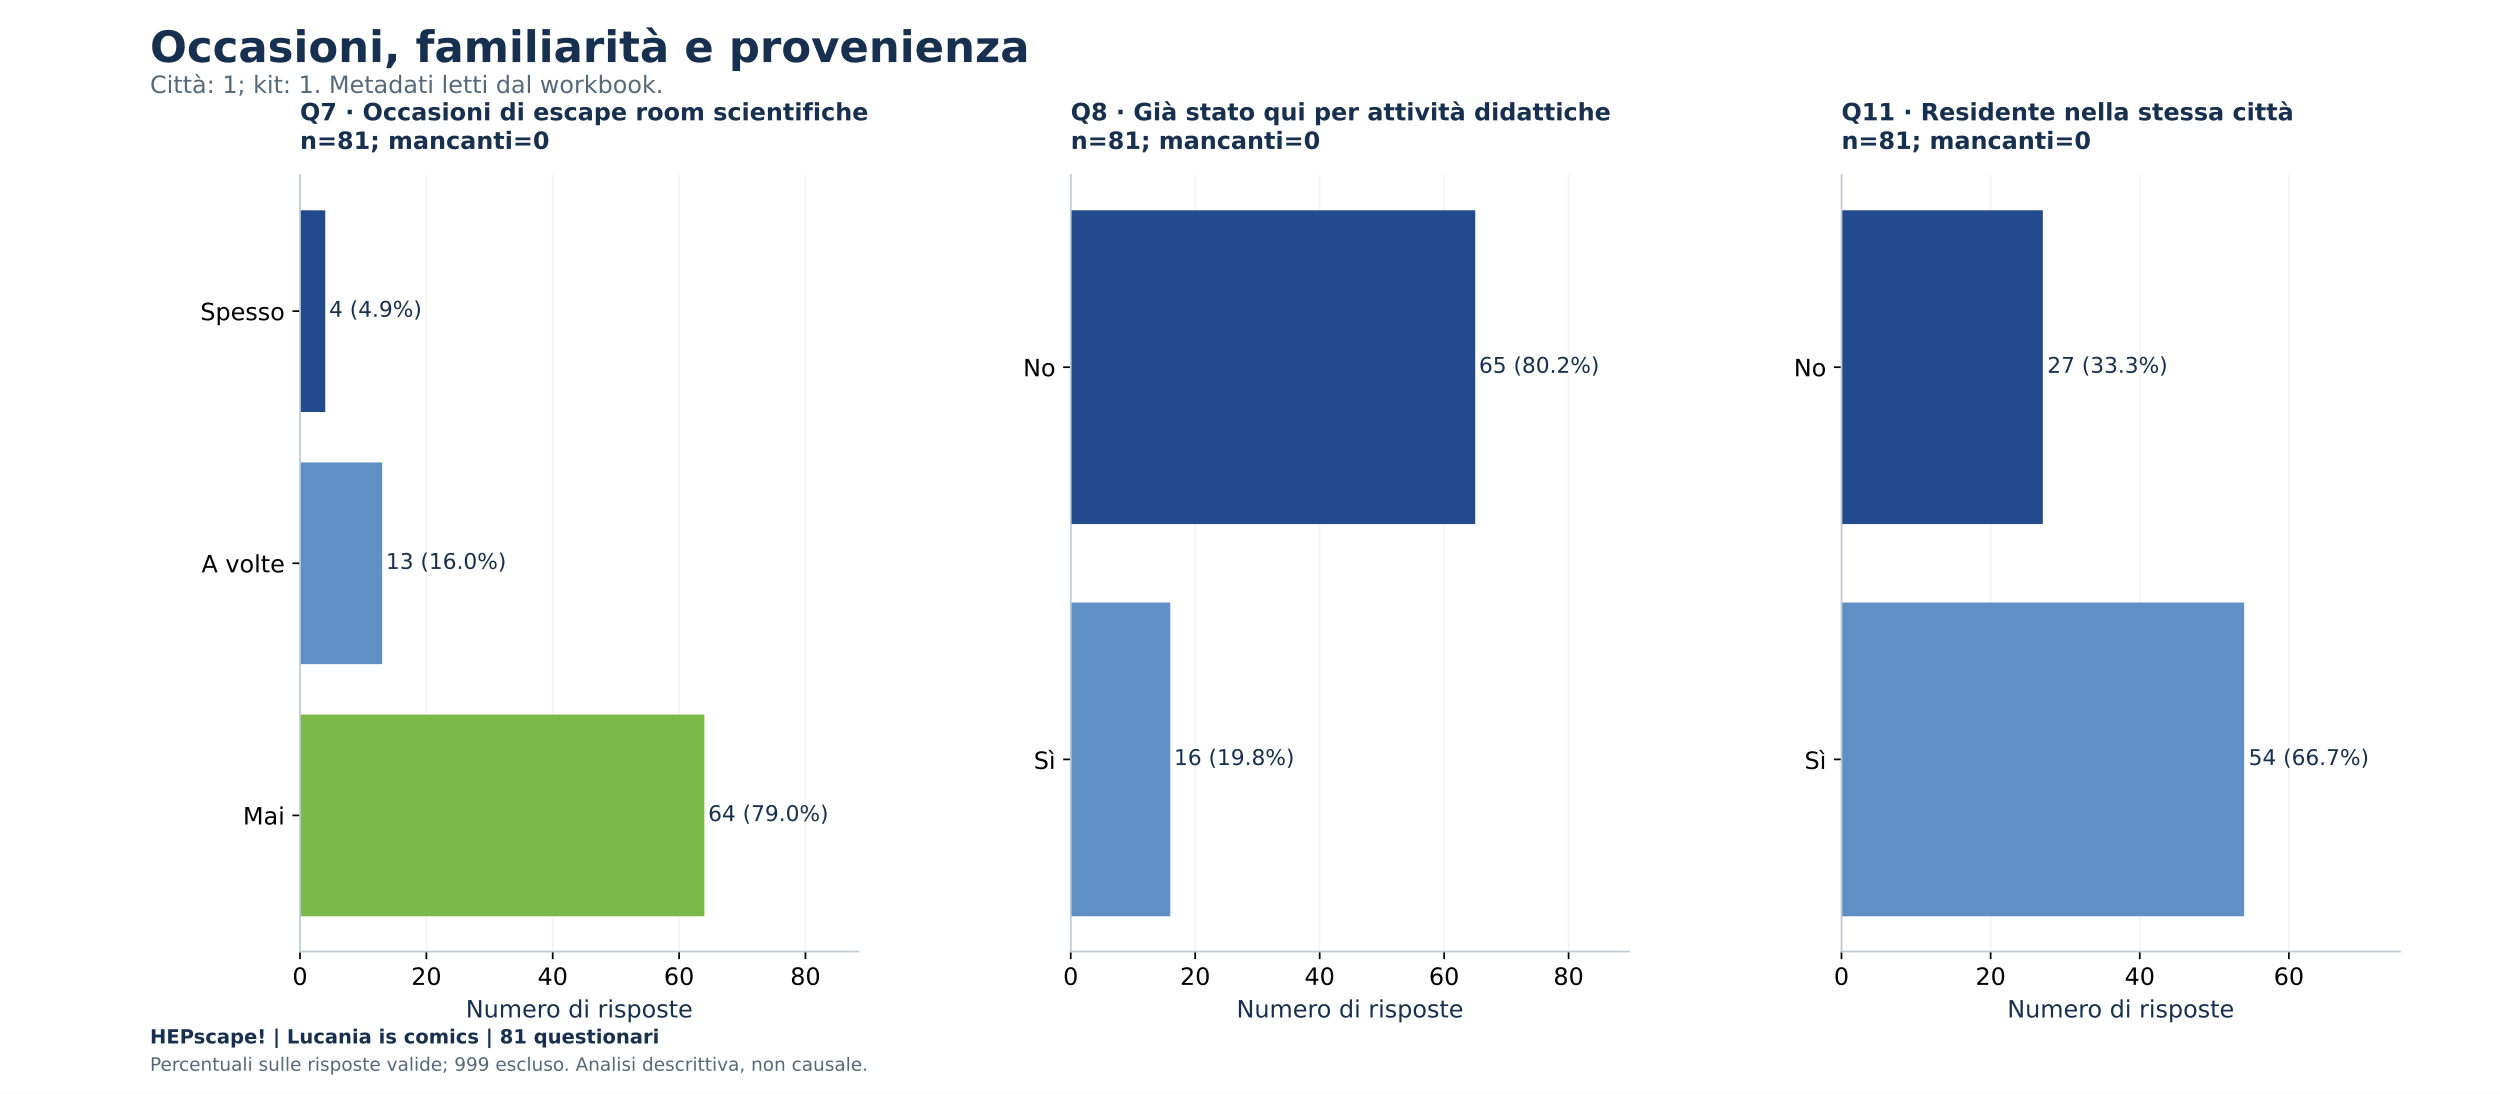
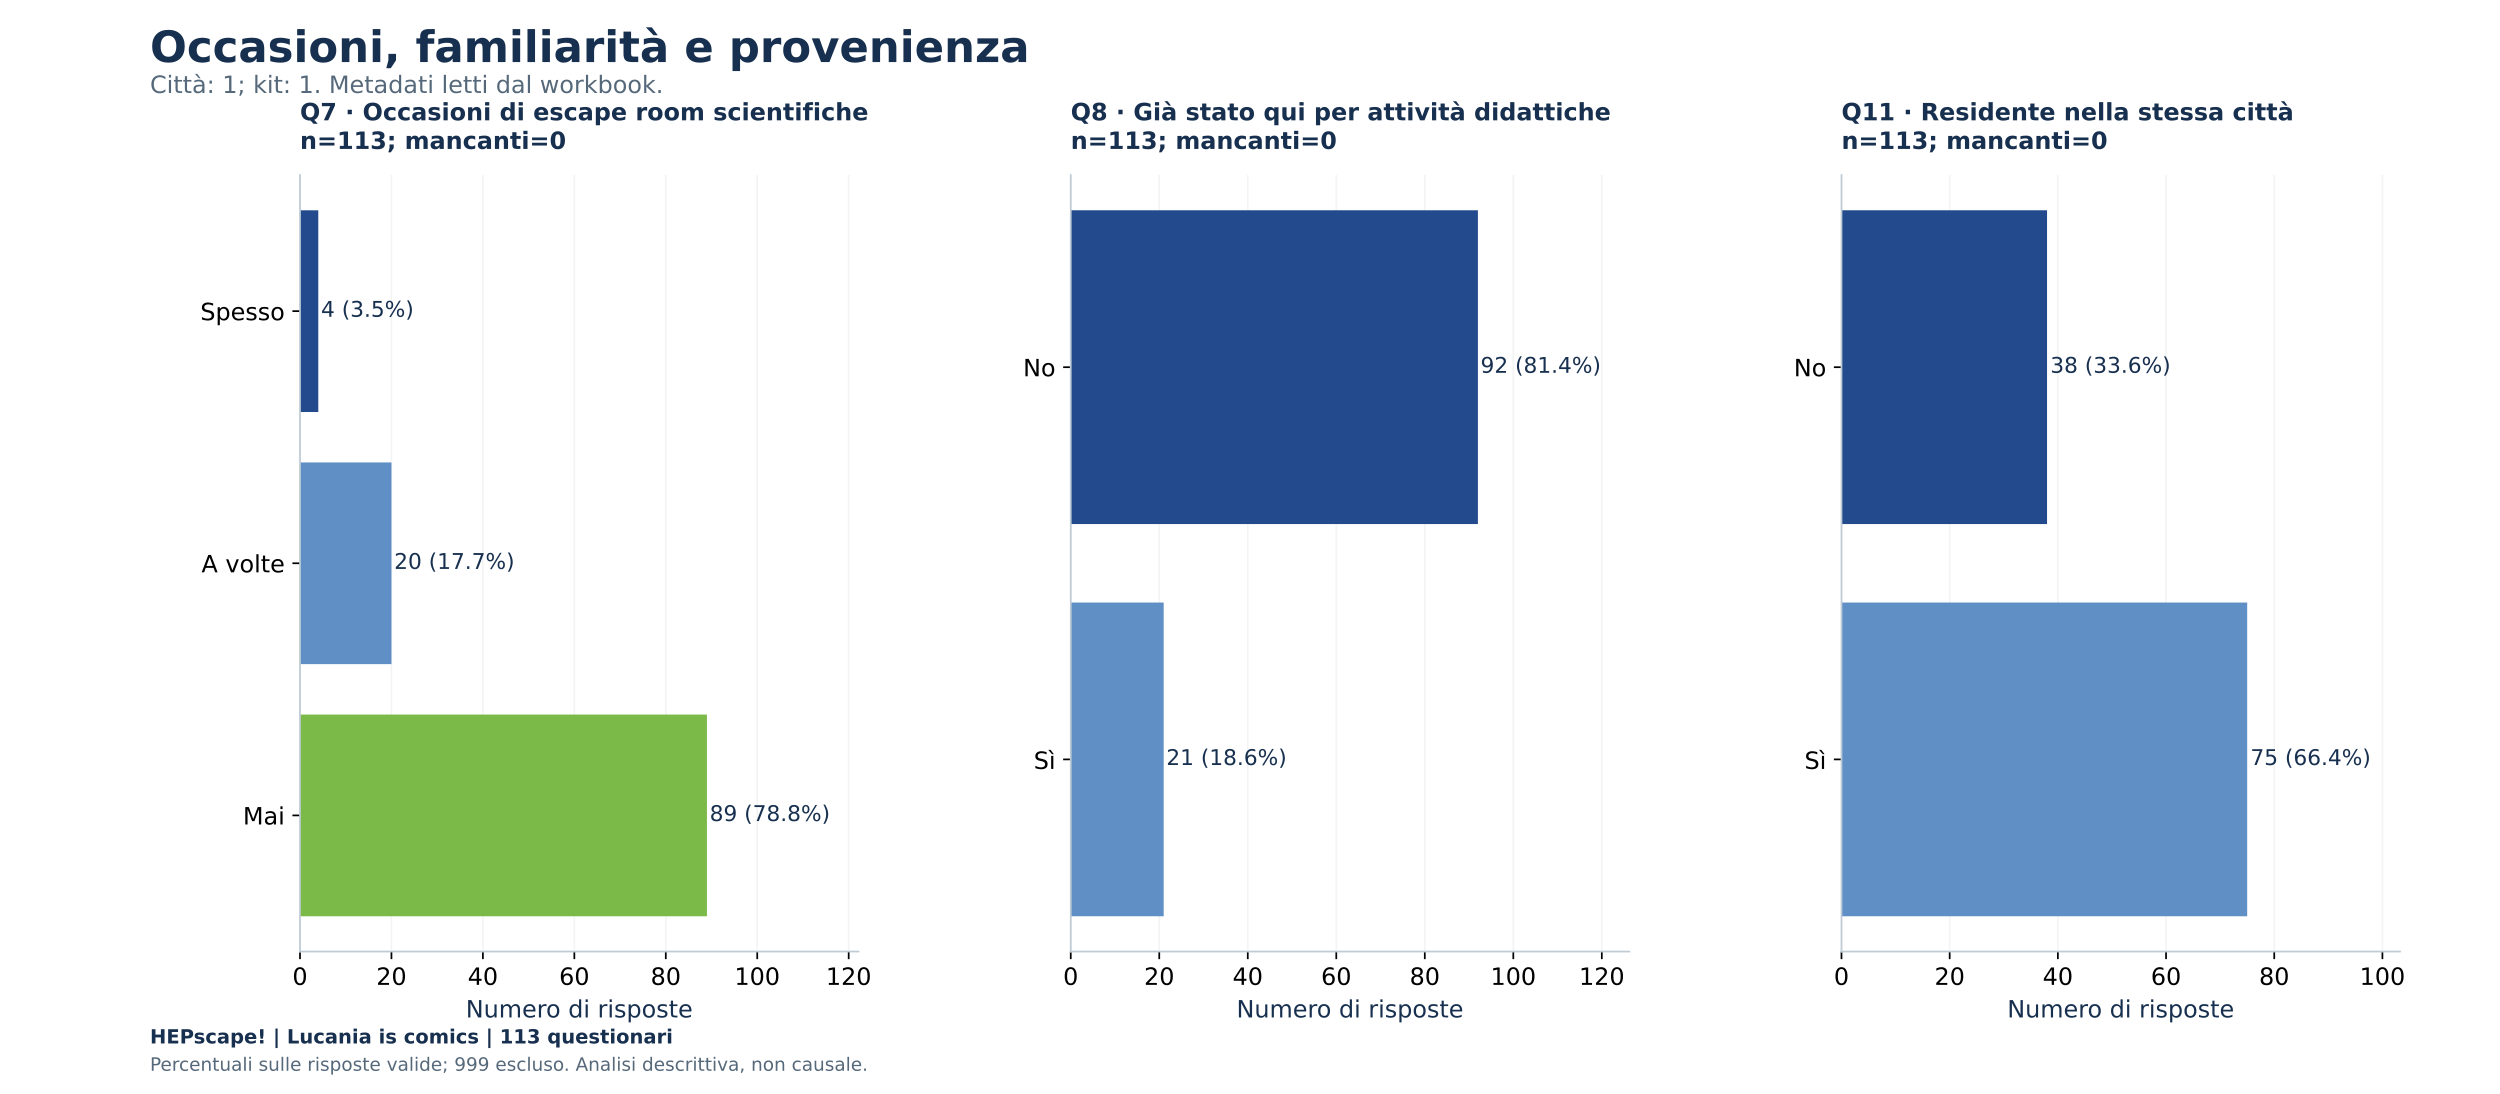
<svg xmlns="http://www.w3.org/2000/svg" xmlns:xlink="http://www.w3.org/1999/xlink" width="1152pt" height="504pt" viewBox="0 0 1152 504" version="1.1">
  <defs>
    <style type="text/css">*{stroke-linejoin: round; stroke-linecap: butt}</style>
  </defs>
  <g id="figure_1">
    <g id="patch_1">
      <path d="M 0 504  L 1152 504  L 1152 0  L 0 0  z " style="fill: #ffffff" />
    </g>
    <g id="axes_1">
      <g id="patch_2">
        <path d="M 138.24 438.48  L 395.602 438.48  L 395.602 80.64  L 138.24 80.64  z " style="fill: #ffffff" />
      </g>
      <g id="matplotlib.axis_1">
        <g id="xtick_1">
          <g id="line2d_1">
-             <path d="M 138.24 438.48  L 138.24 80.64  " clip-path="url(#pa7403191a8)" style="fill: none; stroke: #b0b0b0; stroke-opacity: 0.13; stroke-width: 0.8; stroke-linecap: square" />
+             <path d="M 138.24 438.48  L 138.24 80.64  " clip-path="url(#p4d9344b7dc)" style="fill: none; stroke: #b0b0b0; stroke-opacity: 0.13; stroke-width: 0.8; stroke-linecap: square" />
          </g>
          <g id="line2d_2">
            <defs>
-               <path id="mabd0a6d086" d="M 0 0  L 0 3.5  " style="stroke: #000000; stroke-width: 0.8" />
+               <path id="m38a97fcfd0" d="M 0 0  L 0 3.5  " style="stroke: #000000; stroke-width: 0.8" />
            </defs>
            <g>
-               <use xlink:href="#mabd0a6d086" x="138.24" y="438.48" style="stroke: #000000; stroke-width: 0.8" />
+               <use xlink:href="#m38a97fcfd0" x="138.24" y="438.48" style="stroke: #000000; stroke-width: 0.8" />
            </g>
          </g>
          <g id="text_1">
            <text style="font-size: 11px; font-family: 'DejaVu Sans'; text-anchor: middle" x="138.24" y="453.837" transform="rotate(-0 138.24 453.8374)">0</text>
          </g>
        </g>
        <g id="xtick_2">
          <g id="line2d_3">
-             <path d="M 196.467 438.48  L 196.467 80.64  " clip-path="url(#pa7403191a8)" style="fill: none; stroke: #b0b0b0; stroke-opacity: 0.13; stroke-width: 0.8; stroke-linecap: square" />
+             <path d="M 180.379 438.48  L 180.379 80.64  " clip-path="url(#p4d9344b7dc)" style="fill: none; stroke: #b0b0b0; stroke-opacity: 0.13; stroke-width: 0.8; stroke-linecap: square" />
          </g>
          <g id="line2d_4">
            <g>
-               <use xlink:href="#mabd0a6d086" x="196.467" y="438.48" style="stroke: #000000; stroke-width: 0.8" />
+               <use xlink:href="#m38a97fcfd0" x="180.379" y="438.48" style="stroke: #000000; stroke-width: 0.8" />
            </g>
          </g>
          <g id="text_2">
-             <text style="font-size: 11px; font-family: 'DejaVu Sans'; text-anchor: middle" x="196.467" y="453.837" transform="rotate(-0 196.4666 453.8374)">20</text>
+             <text style="font-size: 11px; font-family: 'DejaVu Sans'; text-anchor: middle" x="180.379" y="453.837" transform="rotate(-0 180.3786 453.8374)">20</text>
          </g>
        </g>
        <g id="xtick_3">
          <g id="line2d_5">
-             <path d="M 254.693 438.48  L 254.693 80.64  " clip-path="url(#pa7403191a8)" style="fill: none; stroke: #b0b0b0; stroke-opacity: 0.13; stroke-width: 0.8; stroke-linecap: square" />
+             <path d="M 222.517 438.48  L 222.517 80.64  " clip-path="url(#p4d9344b7dc)" style="fill: none; stroke: #b0b0b0; stroke-opacity: 0.13; stroke-width: 0.8; stroke-linecap: square" />
          </g>
          <g id="line2d_6">
            <g>
-               <use xlink:href="#mabd0a6d086" x="254.693" y="438.48" style="stroke: #000000; stroke-width: 0.8" />
+               <use xlink:href="#m38a97fcfd0" x="222.517" y="438.48" style="stroke: #000000; stroke-width: 0.8" />
            </g>
          </g>
          <g id="text_3">
-             <text style="font-size: 11px; font-family: 'DejaVu Sans'; text-anchor: middle" x="254.693" y="453.837" transform="rotate(-0 254.6933 453.8374)">40</text>
+             <text style="font-size: 11px; font-family: 'DejaVu Sans'; text-anchor: middle" x="222.517" y="453.837" transform="rotate(-0 222.5173 453.8374)">40</text>
          </g>
        </g>
        <g id="xtick_4">
          <g id="line2d_7">
-             <path d="M 312.92 438.48  L 312.92 80.64  " clip-path="url(#pa7403191a8)" style="fill: none; stroke: #b0b0b0; stroke-opacity: 0.13; stroke-width: 0.8; stroke-linecap: square" />
+             <path d="M 264.656 438.48  L 264.656 80.64  " clip-path="url(#p4d9344b7dc)" style="fill: none; stroke: #b0b0b0; stroke-opacity: 0.13; stroke-width: 0.8; stroke-linecap: square" />
          </g>
          <g id="line2d_8">
            <g>
-               <use xlink:href="#mabd0a6d086" x="312.92" y="438.48" style="stroke: #000000; stroke-width: 0.8" />
+               <use xlink:href="#m38a97fcfd0" x="264.656" y="438.48" style="stroke: #000000; stroke-width: 0.8" />
            </g>
          </g>
          <g id="text_4">
-             <text style="font-size: 11px; font-family: 'DejaVu Sans'; text-anchor: middle" x="312.92" y="453.837" transform="rotate(-0 312.9199 453.8374)">60</text>
+             <text style="font-size: 11px; font-family: 'DejaVu Sans'; text-anchor: middle" x="264.656" y="453.837" transform="rotate(-0 264.6559 453.8374)">60</text>
          </g>
        </g>
        <g id="xtick_5">
          <g id="line2d_9">
-             <path d="M 371.147 438.48  L 371.147 80.64  " clip-path="url(#pa7403191a8)" style="fill: none; stroke: #b0b0b0; stroke-opacity: 0.13; stroke-width: 0.8; stroke-linecap: square" />
+             <path d="M 306.795 438.48  L 306.795 80.64  " clip-path="url(#p4d9344b7dc)" style="fill: none; stroke: #b0b0b0; stroke-opacity: 0.13; stroke-width: 0.8; stroke-linecap: square" />
          </g>
          <g id="line2d_10">
            <g>
-               <use xlink:href="#mabd0a6d086" x="371.147" y="438.48" style="stroke: #000000; stroke-width: 0.8" />
+               <use xlink:href="#m38a97fcfd0" x="306.795" y="438.48" style="stroke: #000000; stroke-width: 0.8" />
            </g>
          </g>
          <g id="text_5">
-             <text style="font-size: 11px; font-family: 'DejaVu Sans'; text-anchor: middle" x="371.147" y="453.837" transform="rotate(-0 371.1465 453.8374)">80</text>
-           </g>
-         </g>
-         <g id="text_6">
+             <text style="font-size: 11px; font-family: 'DejaVu Sans'; text-anchor: middle" x="306.795" y="453.837" transform="rotate(-0 306.7945 453.8374)">80</text>
+           </g>
+         </g>
+         <g id="xtick_6">
+           <g id="line2d_11">
+             <path d="M 348.933 438.48  L 348.933 80.64  " clip-path="url(#p4d9344b7dc)" style="fill: none; stroke: #b0b0b0; stroke-opacity: 0.13; stroke-width: 0.8; stroke-linecap: square" />
+           </g>
+           <g id="line2d_12">
+             <g>
+               <use xlink:href="#m38a97fcfd0" x="348.933" y="438.48" style="stroke: #000000; stroke-width: 0.8" />
+             </g>
+           </g>
+           <g id="text_6">
+             <text style="font-size: 11px; font-family: 'DejaVu Sans'; text-anchor: middle" x="348.933" y="453.837" transform="rotate(-0 348.9332 453.8374)">100</text>
+           </g>
+         </g>
+         <g id="xtick_7">
+           <g id="line2d_13">
+             <path d="M 391.072 438.48  L 391.072 80.64  " clip-path="url(#p4d9344b7dc)" style="fill: none; stroke: #b0b0b0; stroke-opacity: 0.13; stroke-width: 0.8; stroke-linecap: square" />
+           </g>
+           <g id="line2d_14">
+             <g>
+               <use xlink:href="#m38a97fcfd0" x="391.072" y="438.48" style="stroke: #000000; stroke-width: 0.8" />
+             </g>
+           </g>
+           <g id="text_7">
+             <text style="font-size: 11px; font-family: 'DejaVu Sans'; text-anchor: middle" x="391.072" y="453.837" transform="rotate(-0 391.0718 453.8374)">120</text>
+           </g>
+         </g>
+         <g id="text_8">
          <text style="font-size: 11px; font-family: 'DejaVu Sans'; text-anchor: middle; fill: #18304f" x="266.921" y="468.838" transform="rotate(-0 266.9209 468.8383)">Numero di risposte</text>
        </g>
      </g>
      <g id="matplotlib.axis_2">
        <g id="ytick_1">
-           <g id="line2d_11">
+           <g id="line2d_15">
            <defs>
-               <path id="md5008a0fce" d="M 0 0  L -3.5 0  " style="stroke: #000000; stroke-width: 0.8" />
+               <path id="m35ed0317e4" d="M 0 0  L -3.5 0  " style="stroke: #000000; stroke-width: 0.8" />
            </defs>
            <g>
-               <use xlink:href="#md5008a0fce" x="138.24" y="143.378" style="stroke: #000000; stroke-width: 0.8" />
-             </g>
-           </g>
-           <g id="text_7">
+               <use xlink:href="#m35ed0317e4" x="138.24" y="143.378" style="stroke: #000000; stroke-width: 0.8" />
+             </g>
+           </g>
+           <g id="text_9">
            <text style="font-size: 11px; font-family: 'DejaVu Sans'; text-anchor: end" x="131.24" y="147.557" transform="rotate(-0 131.24 147.5569)">Spesso</text>
          </g>
        </g>
        <g id="ytick_2">
-           <g id="line2d_12">
-             <g>
-               <use xlink:href="#md5008a0fce" x="138.24" y="259.56" style="stroke: #000000; stroke-width: 0.8" />
-             </g>
-           </g>
-           <g id="text_8">
+           <g id="line2d_16">
+             <g>
+               <use xlink:href="#m35ed0317e4" x="138.24" y="259.56" style="stroke: #000000; stroke-width: 0.8" />
+             </g>
+           </g>
+           <g id="text_10">
            <text style="font-size: 11px; font-family: 'DejaVu Sans'; text-anchor: end" x="131.24" y="263.739" transform="rotate(-0 131.24 263.7391)">A volte</text>
          </g>
        </g>
        <g id="ytick_3">
-           <g id="line2d_13">
-             <g>
-               <use xlink:href="#md5008a0fce" x="138.24" y="375.742" style="stroke: #000000; stroke-width: 0.8" />
-             </g>
-           </g>
-           <g id="text_9">
+           <g id="line2d_17">
+             <g>
+               <use xlink:href="#m35ed0317e4" x="138.24" y="375.742" style="stroke: #000000; stroke-width: 0.8" />
+             </g>
+           </g>
+           <g id="text_11">
            <text style="font-size: 11px; font-family: 'DejaVu Sans'; text-anchor: end" x="131.24" y="379.921" transform="rotate(-0 131.24 379.921)">Mai</text>
          </g>
        </g>
      </g>
      <g id="patch_3">
-         <path d="M 138.24 96.905  L 149.885 96.905  L 149.885 189.851  L 138.24 189.851  z " clip-path="url(#pa7403191a8)" style="fill: #234a8c" />
+         <path d="M 138.24 96.905  L 146.668 96.905  L 146.668 189.851  L 138.24 189.851  z " clip-path="url(#p4d9344b7dc)" style="fill: #234a8c" />
      </g>
      <g id="patch_4">
-         <path d="M 138.24 213.087  L 176.087 213.087  L 176.087 306.033  L 138.24 306.033  z " clip-path="url(#pa7403191a8)" style="fill: #5f8fc4" />
+         <path d="M 138.24 213.087  L 180.379 213.087  L 180.379 306.033  L 138.24 306.033  z " clip-path="url(#p4d9344b7dc)" style="fill: #5f8fc4" />
      </g>
      <g id="patch_5">
-         <path d="M 138.24 329.269  L 324.565 329.269  L 324.565 422.215  L 138.24 422.215  z " clip-path="url(#pa7403191a8)" style="fill: #7bba48" />
+         <path d="M 138.24 329.269  L 325.757 329.269  L 325.757 422.215  L 138.24 422.215  z " clip-path="url(#p4d9344b7dc)" style="fill: #7bba48" />
      </g>
      <g id="patch_6">
        <path d="M 138.24 438.48  L 138.24 80.64  " style="fill: none; stroke: #becbd5; stroke-width: 0.8; stroke-linejoin: miter; stroke-linecap: square" />
      </g>
      <g id="patch_7">
        <path d="M 138.24 438.48  L 395.602 438.48  " style="fill: none; stroke: #becbd5; stroke-width: 0.8; stroke-linejoin: miter; stroke-linecap: square" />
      </g>
-       <g id="text_10">
-         <text style="font-size: 10px; font-family: 'DejaVu Sans'; text-anchor: start; fill: #18304f" x="151.632" y="145.976" transform="rotate(-0 151.6321 145.9758)">4  (4.9%)</text>
-       </g>
-       <g id="text_11">
-         <text style="font-size: 10px; font-family: 'DejaVu Sans'; text-anchor: start; fill: #18304f" x="177.834" y="262.158" transform="rotate(-0 177.8341 262.1577)">13  (16.0%)</text>
-       </g>
      <g id="text_12">
-         <text style="font-size: 10px; font-family: 'DejaVu Sans'; text-anchor: start; fill: #18304f" x="326.312" y="378.339" transform="rotate(-0 326.312 378.3395)">64  (79.0%)</text>
+         <text style="font-size: 10px; font-family: 'DejaVu Sans'; text-anchor: start; fill: #18304f" x="147.932" y="145.976" transform="rotate(-0 147.9319 145.9758)">4  (3.5%)</text>
      </g>
      <g id="text_13">
+         <text style="font-size: 10px; font-family: 'DejaVu Sans'; text-anchor: start; fill: #18304f" x="181.643" y="262.158" transform="rotate(-0 181.6428 262.1577)">20  (17.7%)</text>
+       </g>
+       <g id="text_14">
+         <text style="font-size: 10px; font-family: 'DejaVu Sans'; text-anchor: start; fill: #18304f" x="327.021" y="378.339" transform="rotate(-0 327.0211 378.3395)">89  (78.8%)</text>
+       </g>
+       <g id="text_15">
        <text style="font-weight: 700; font-size: 11px; font-family: 'DejaVu Sans'; fill: #18304f" transform="translate(138.24 55.43699)">Q7 · Occasioni di escape room scientifiche</text>
-         <text style="font-weight: 700; font-size: 11px; font-family: 'DejaVu Sans'; fill: #18304f" transform="translate(138.24 68.64)">n=81; mancanti=0</text>
+         <text style="font-weight: 700; font-size: 11px; font-family: 'DejaVu Sans'; fill: #18304f" transform="translate(138.24 68.64)">n=113; mancanti=0</text>
      </g>
    </g>
    <g id="axes_2">
      <g id="patch_8">
        <path d="M 493.399 438.48  L 750.761 438.48  L 750.761 80.64  L 493.399 80.64  z " style="fill: #ffffff" />
      </g>
      <g id="matplotlib.axis_3">
-         <g id="xtick_6">
-           <g id="line2d_14">
-             <path d="M 493.399 438.48  L 493.399 80.64  " clip-path="url(#p2af1613bfd)" style="fill: none; stroke: #b0b0b0; stroke-opacity: 0.13; stroke-width: 0.8; stroke-linecap: square" />
-           </g>
-           <g id="line2d_15">
-             <g>
-               <use xlink:href="#mabd0a6d086" x="493.399" y="438.48" style="stroke: #000000; stroke-width: 0.8" />
-             </g>
-           </g>
-           <g id="text_14">
-             <text style="font-size: 11px; font-family: 'DejaVu Sans'; text-anchor: middle" x="493.399" y="453.837" transform="rotate(-0 493.3991 453.8374)">0</text>
-           </g>
-         </g>
-         <g id="xtick_7">
-           <g id="line2d_16">
-             <path d="M 550.75 438.48  L 550.75 80.64  " clip-path="url(#p2af1613bfd)" style="fill: none; stroke: #b0b0b0; stroke-opacity: 0.13; stroke-width: 0.8; stroke-linecap: square" />
-           </g>
-           <g id="line2d_17">
-             <g>
-               <use xlink:href="#mabd0a6d086" x="550.75" y="438.48" style="stroke: #000000; stroke-width: 0.8" />
-             </g>
-           </g>
-           <g id="text_15">
-             <text style="font-size: 11px; font-family: 'DejaVu Sans'; text-anchor: middle" x="550.75" y="453.837" transform="rotate(-0 550.7499 453.8374)">20</text>
-           </g>
-         </g>
        <g id="xtick_8">
          <g id="line2d_18">
-             <path d="M 608.101 438.48  L 608.101 80.64  " clip-path="url(#p2af1613bfd)" style="fill: none; stroke: #b0b0b0; stroke-opacity: 0.13; stroke-width: 0.8; stroke-linecap: square" />
+             <path d="M 493.399 438.48  L 493.399 80.64  " clip-path="url(#pd631b86fd5)" style="fill: none; stroke: #b0b0b0; stroke-opacity: 0.13; stroke-width: 0.8; stroke-linecap: square" />
          </g>
          <g id="line2d_19">
            <g>
-               <use xlink:href="#mabd0a6d086" x="608.101" y="438.48" style="stroke: #000000; stroke-width: 0.8" />
+               <use xlink:href="#m38a97fcfd0" x="493.399" y="438.48" style="stroke: #000000; stroke-width: 0.8" />
            </g>
          </g>
          <g id="text_16">
-             <text style="font-size: 11px; font-family: 'DejaVu Sans'; text-anchor: middle" x="608.101" y="453.837" transform="rotate(-0 608.1007 453.8374)">40</text>
+             <text style="font-size: 11px; font-family: 'DejaVu Sans'; text-anchor: middle" x="493.399" y="453.837" transform="rotate(-0 493.3991 453.8374)">0</text>
          </g>
        </g>
        <g id="xtick_9">
          <g id="line2d_20">
-             <path d="M 665.452 438.48  L 665.452 80.64  " clip-path="url(#p2af1613bfd)" style="fill: none; stroke: #b0b0b0; stroke-opacity: 0.13; stroke-width: 0.8; stroke-linecap: square" />
+             <path d="M 534.185 438.48  L 534.185 80.64  " clip-path="url(#pd631b86fd5)" style="fill: none; stroke: #b0b0b0; stroke-opacity: 0.13; stroke-width: 0.8; stroke-linecap: square" />
          </g>
          <g id="line2d_21">
            <g>
-               <use xlink:href="#mabd0a6d086" x="665.452" y="438.48" style="stroke: #000000; stroke-width: 0.8" />
+               <use xlink:href="#m38a97fcfd0" x="534.185" y="438.48" style="stroke: #000000; stroke-width: 0.8" />
            </g>
          </g>
          <g id="text_17">
-             <text style="font-size: 11px; font-family: 'DejaVu Sans'; text-anchor: middle" x="665.452" y="453.837" transform="rotate(-0 665.4515 453.8374)">60</text>
+             <text style="font-size: 11px; font-family: 'DejaVu Sans'; text-anchor: middle" x="534.185" y="453.837" transform="rotate(-0 534.1855 453.8374)">20</text>
          </g>
        </g>
        <g id="xtick_10">
          <g id="line2d_22">
-             <path d="M 722.802 438.48  L 722.802 80.64  " clip-path="url(#p2af1613bfd)" style="fill: none; stroke: #b0b0b0; stroke-opacity: 0.13; stroke-width: 0.8; stroke-linecap: square" />
+             <path d="M 574.972 438.48  L 574.972 80.64  " clip-path="url(#pd631b86fd5)" style="fill: none; stroke: #b0b0b0; stroke-opacity: 0.13; stroke-width: 0.8; stroke-linecap: square" />
          </g>
          <g id="line2d_23">
            <g>
-               <use xlink:href="#mabd0a6d086" x="722.802" y="438.48" style="stroke: #000000; stroke-width: 0.8" />
+               <use xlink:href="#m38a97fcfd0" x="574.972" y="438.48" style="stroke: #000000; stroke-width: 0.8" />
            </g>
          </g>
          <g id="text_18">
-             <text style="font-size: 11px; font-family: 'DejaVu Sans'; text-anchor: middle" x="722.802" y="453.837" transform="rotate(-0 722.8023 453.8374)">80</text>
-           </g>
-         </g>
-         <g id="text_19">
+             <text style="font-size: 11px; font-family: 'DejaVu Sans'; text-anchor: middle" x="574.972" y="453.837" transform="rotate(-0 574.9718 453.8374)">40</text>
+           </g>
+         </g>
+         <g id="xtick_11">
+           <g id="line2d_24">
+             <path d="M 615.758 438.48  L 615.758 80.64  " clip-path="url(#pd631b86fd5)" style="fill: none; stroke: #b0b0b0; stroke-opacity: 0.13; stroke-width: 0.8; stroke-linecap: square" />
+           </g>
+           <g id="line2d_25">
+             <g>
+               <use xlink:href="#m38a97fcfd0" x="615.758" y="438.48" style="stroke: #000000; stroke-width: 0.8" />
+             </g>
+           </g>
+           <g id="text_19">
+             <text style="font-size: 11px; font-family: 'DejaVu Sans'; text-anchor: middle" x="615.758" y="453.837" transform="rotate(-0 615.7581 453.8374)">60</text>
+           </g>
+         </g>
+         <g id="xtick_12">
+           <g id="line2d_26">
+             <path d="M 656.544 438.48  L 656.544 80.64  " clip-path="url(#pd631b86fd5)" style="fill: none; stroke: #b0b0b0; stroke-opacity: 0.13; stroke-width: 0.8; stroke-linecap: square" />
+           </g>
+           <g id="line2d_27">
+             <g>
+               <use xlink:href="#m38a97fcfd0" x="656.544" y="438.48" style="stroke: #000000; stroke-width: 0.8" />
+             </g>
+           </g>
+           <g id="text_20">
+             <text style="font-size: 11px; font-family: 'DejaVu Sans'; text-anchor: middle" x="656.544" y="453.837" transform="rotate(-0 656.5444 453.8374)">80</text>
+           </g>
+         </g>
+         <g id="xtick_13">
+           <g id="line2d_28">
+             <path d="M 697.331 438.48  L 697.331 80.64  " clip-path="url(#pd631b86fd5)" style="fill: none; stroke: #b0b0b0; stroke-opacity: 0.13; stroke-width: 0.8; stroke-linecap: square" />
+           </g>
+           <g id="line2d_29">
+             <g>
+               <use xlink:href="#m38a97fcfd0" x="697.331" y="438.48" style="stroke: #000000; stroke-width: 0.8" />
+             </g>
+           </g>
+           <g id="text_21">
+             <text style="font-size: 11px; font-family: 'DejaVu Sans'; text-anchor: middle" x="697.331" y="453.837" transform="rotate(-0 697.3308 453.8374)">100</text>
+           </g>
+         </g>
+         <g id="xtick_14">
+           <g id="line2d_30">
+             <path d="M 738.117 438.48  L 738.117 80.64  " clip-path="url(#pd631b86fd5)" style="fill: none; stroke: #b0b0b0; stroke-opacity: 0.13; stroke-width: 0.8; stroke-linecap: square" />
+           </g>
+           <g id="line2d_31">
+             <g>
+               <use xlink:href="#m38a97fcfd0" x="738.117" y="438.48" style="stroke: #000000; stroke-width: 0.8" />
+             </g>
+           </g>
+           <g id="text_22">
+             <text style="font-size: 11px; font-family: 'DejaVu Sans'; text-anchor: middle" x="738.117" y="453.837" transform="rotate(-0 738.1171 453.8374)">120</text>
+           </g>
+         </g>
+         <g id="text_23">
          <text style="font-size: 11px; font-family: 'DejaVu Sans'; text-anchor: middle; fill: #18304f" x="622.08" y="468.838" transform="rotate(-0 622.08 468.8383)">Numero di risposte</text>
        </g>
      </g>
      <g id="matplotlib.axis_4">
        <g id="ytick_4">
-           <g id="line2d_24">
-             <g>
-               <use xlink:href="#md5008a0fce" x="493.399" y="169.196" style="stroke: #000000; stroke-width: 0.8" />
-             </g>
-           </g>
-           <g id="text_20">
+           <g id="line2d_32">
+             <g>
+               <use xlink:href="#m35ed0317e4" x="493.399" y="169.196" style="stroke: #000000; stroke-width: 0.8" />
+             </g>
+           </g>
+           <g id="text_24">
            <text style="font-size: 11px; font-family: 'DejaVu Sans'; text-anchor: end" x="486.399" y="173.375" transform="rotate(-0 486.3991 173.3751)">No</text>
          </g>
        </g>
        <g id="ytick_5">
-           <g id="line2d_25">
-             <g>
-               <use xlink:href="#md5008a0fce" x="493.399" y="349.924" style="stroke: #000000; stroke-width: 0.8" />
-             </g>
-           </g>
-           <g id="text_21">
+           <g id="line2d_33">
+             <g>
+               <use xlink:href="#m35ed0317e4" x="493.399" y="349.924" style="stroke: #000000; stroke-width: 0.8" />
+             </g>
+           </g>
+           <g id="text_25">
            <text style="font-size: 11px; font-family: 'DejaVu Sans'; text-anchor: end" x="486.399" y="354.323" transform="rotate(-0 486.3991 354.3228)">Sì</text>
          </g>
        </g>
      </g>
      <g id="patch_9">
-         <path d="M 493.399 96.905  L 679.789 96.905  L 679.789 241.487  L 493.399 241.487  z " clip-path="url(#p2af1613bfd)" style="fill: #234a8c" />
+         <path d="M 493.399 96.905  L 681.016 96.905  L 681.016 241.487  L 493.399 241.487  z " clip-path="url(#pd631b86fd5)" style="fill: #234a8c" />
      </g>
      <g id="patch_10">
-         <path d="M 493.399 277.633  L 539.28 277.633  L 539.28 422.215  L 493.399 422.215  z " clip-path="url(#p2af1613bfd)" style="fill: #5f8fc4" />
+         <path d="M 493.399 277.633  L 536.225 277.633  L 536.225 422.215  L 493.399 422.215  z " clip-path="url(#pd631b86fd5)" style="fill: #5f8fc4" />
      </g>
      <g id="patch_11">
        <path d="M 493.399 438.48  L 493.399 80.64  " style="fill: none; stroke: #becbd5; stroke-width: 0.8; stroke-linejoin: miter; stroke-linecap: square" />
      </g>
      <g id="patch_12">
        <path d="M 493.399 438.48  L 750.761 438.48  " style="fill: none; stroke: #becbd5; stroke-width: 0.8; stroke-linejoin: miter; stroke-linecap: square" />
      </g>
-       <g id="text_22">
-         <text style="font-size: 10px; font-family: 'DejaVu Sans'; text-anchor: start; fill: #18304f" x="681.51" y="171.794" transform="rotate(-0 681.5098 171.794)">65  (80.2%)</text>
-       </g>
-       <g id="text_23">
-         <text style="font-size: 10px; font-family: 'DejaVu Sans'; text-anchor: start; fill: #18304f" x="541" y="352.521" transform="rotate(-0 541.0003 352.5213)">16  (19.8%)</text>
-       </g>
-       <g id="text_24">
+       <g id="text_26">
+         <text style="font-size: 10px; font-family: 'DejaVu Sans'; text-anchor: start; fill: #18304f" x="682.24" y="171.794" transform="rotate(-0 682.2398 171.794)">92  (81.4%)</text>
+       </g>
+       <g id="text_27">
+         <text style="font-size: 10px; font-family: 'DejaVu Sans'; text-anchor: start; fill: #18304f" x="537.448" y="352.521" transform="rotate(-0 537.4484 352.5213)">21  (18.6%)</text>
+       </g>
+       <g id="text_28">
        <text style="font-weight: 700; font-size: 11px; font-family: 'DejaVu Sans'; fill: #18304f" transform="translate(493.3991 55.43699)">Q8 · Già stato qui per attività didattiche</text>
-         <text style="font-weight: 700; font-size: 11px; font-family: 'DejaVu Sans'; fill: #18304f" transform="translate(493.3991 68.64)">n=81; mancanti=0</text>
+         <text style="font-weight: 700; font-size: 11px; font-family: 'DejaVu Sans'; fill: #18304f" transform="translate(493.3991 68.64)">n=113; mancanti=0</text>
      </g>
    </g>
    <g id="axes_3">
      <g id="patch_13">
        <path d="M 848.558 438.48  L 1105.92 438.48  L 1105.92 80.64  L 848.558 80.64  z " style="fill: #ffffff" />
      </g>
      <g id="matplotlib.axis_5">
-         <g id="xtick_11">
-           <g id="line2d_26">
-             <path d="M 848.558 438.48  L 848.558 80.64  " clip-path="url(#p6f431b9063)" style="fill: none; stroke: #b0b0b0; stroke-opacity: 0.13; stroke-width: 0.8; stroke-linecap: square" />
-           </g>
-           <g id="line2d_27">
-             <g>
-               <use xlink:href="#mabd0a6d086" x="848.558" y="438.48" style="stroke: #000000; stroke-width: 0.8" />
-             </g>
-           </g>
-           <g id="text_25">
+         <g id="xtick_15">
+           <g id="line2d_34">
+             <path d="M 848.558 438.48  L 848.558 80.64  " clip-path="url(#p8bd5c9637b)" style="fill: none; stroke: #b0b0b0; stroke-opacity: 0.13; stroke-width: 0.8; stroke-linecap: square" />
+           </g>
+           <g id="line2d_35">
+             <g>
+               <use xlink:href="#m38a97fcfd0" x="848.558" y="438.48" style="stroke: #000000; stroke-width: 0.8" />
+             </g>
+           </g>
+           <g id="text_29">
            <text style="font-size: 11px; font-family: 'DejaVu Sans'; text-anchor: middle" x="848.558" y="453.837" transform="rotate(-0 848.5583 453.8374)">0</text>
          </g>
        </g>
-         <g id="xtick_12">
-           <g id="line2d_28">
-             <path d="M 917.28 438.48  L 917.28 80.64  " clip-path="url(#p6f431b9063)" style="fill: none; stroke: #b0b0b0; stroke-opacity: 0.13; stroke-width: 0.8; stroke-linecap: square" />
-           </g>
-           <g id="line2d_29">
-             <g>
-               <use xlink:href="#mabd0a6d086" x="917.28" y="438.48" style="stroke: #000000; stroke-width: 0.8" />
-             </g>
-           </g>
-           <g id="text_26">
-             <text style="font-size: 11px; font-family: 'DejaVu Sans'; text-anchor: middle" x="917.28" y="453.837" transform="rotate(-0 917.2797 453.8374)">20</text>
-           </g>
-         </g>
-         <g id="xtick_13">
-           <g id="line2d_30">
-             <path d="M 986.001 438.48  L 986.001 80.64  " clip-path="url(#p6f431b9063)" style="fill: none; stroke: #b0b0b0; stroke-opacity: 0.13; stroke-width: 0.8; stroke-linecap: square" />
-           </g>
-           <g id="line2d_31">
-             <g>
-               <use xlink:href="#mabd0a6d086" x="986.001" y="438.48" style="stroke: #000000; stroke-width: 0.8" />
-             </g>
-           </g>
-           <g id="text_27">
-             <text style="font-size: 11px; font-family: 'DejaVu Sans'; text-anchor: middle" x="986.001" y="453.837" transform="rotate(-0 986.0011 453.8374)">40</text>
-           </g>
-         </g>
-         <g id="xtick_14">
-           <g id="line2d_32">
-             <path d="M 1054.723 438.48  L 1054.723 80.64  " clip-path="url(#p6f431b9063)" style="fill: none; stroke: #b0b0b0; stroke-opacity: 0.13; stroke-width: 0.8; stroke-linecap: square" />
-           </g>
-           <g id="line2d_33">
-             <g>
-               <use xlink:href="#mabd0a6d086" x="1054.723" y="438.48" style="stroke: #000000; stroke-width: 0.8" />
-             </g>
-           </g>
-           <g id="text_28">
-             <text style="font-size: 11px; font-family: 'DejaVu Sans'; text-anchor: middle" x="1054.723" y="453.837" transform="rotate(-0 1054.723 453.8374)">60</text>
-           </g>
-         </g>
-         <g id="text_29">
+         <g id="xtick_16">
+           <g id="line2d_36">
+             <path d="M 898.41 438.48  L 898.41 80.64  " clip-path="url(#p8bd5c9637b)" style="fill: none; stroke: #b0b0b0; stroke-opacity: 0.13; stroke-width: 0.8; stroke-linecap: square" />
+           </g>
+           <g id="line2d_37">
+             <g>
+               <use xlink:href="#m38a97fcfd0" x="898.41" y="438.48" style="stroke: #000000; stroke-width: 0.8" />
+             </g>
+           </g>
+           <g id="text_30">
+             <text style="font-size: 11px; font-family: 'DejaVu Sans'; text-anchor: middle" x="898.41" y="453.837" transform="rotate(-0 898.4104 453.8374)">20</text>
+           </g>
+         </g>
+         <g id="xtick_17">
+           <g id="line2d_38">
+             <path d="M 948.263 438.48  L 948.263 80.64  " clip-path="url(#p8bd5c9637b)" style="fill: none; stroke: #b0b0b0; stroke-opacity: 0.13; stroke-width: 0.8; stroke-linecap: square" />
+           </g>
+           <g id="line2d_39">
+             <g>
+               <use xlink:href="#m38a97fcfd0" x="948.263" y="438.48" style="stroke: #000000; stroke-width: 0.8" />
+             </g>
+           </g>
+           <g id="text_31">
+             <text style="font-size: 11px; font-family: 'DejaVu Sans'; text-anchor: middle" x="948.263" y="453.837" transform="rotate(-0 948.2626 453.8374)">40</text>
+           </g>
+         </g>
+         <g id="xtick_18">
+           <g id="line2d_40">
+             <path d="M 998.115 438.48  L 998.115 80.64  " clip-path="url(#p8bd5c9637b)" style="fill: none; stroke: #b0b0b0; stroke-opacity: 0.13; stroke-width: 0.8; stroke-linecap: square" />
+           </g>
+           <g id="line2d_41">
+             <g>
+               <use xlink:href="#m38a97fcfd0" x="998.115" y="438.48" style="stroke: #000000; stroke-width: 0.8" />
+             </g>
+           </g>
+           <g id="text_32">
+             <text style="font-size: 11px; font-family: 'DejaVu Sans'; text-anchor: middle" x="998.115" y="453.837" transform="rotate(-0 998.1147 453.8374)">60</text>
+           </g>
+         </g>
+         <g id="xtick_19">
+           <g id="line2d_42">
+             <path d="M 1047.967 438.48  L 1047.967 80.64  " clip-path="url(#p8bd5c9637b)" style="fill: none; stroke: #b0b0b0; stroke-opacity: 0.13; stroke-width: 0.8; stroke-linecap: square" />
+           </g>
+           <g id="line2d_43">
+             <g>
+               <use xlink:href="#m38a97fcfd0" x="1047.967" y="438.48" style="stroke: #000000; stroke-width: 0.8" />
+             </g>
+           </g>
+           <g id="text_33">
+             <text style="font-size: 11px; font-family: 'DejaVu Sans'; text-anchor: middle" x="1047.967" y="453.837" transform="rotate(-0 1047.967 453.8374)">80</text>
+           </g>
+         </g>
+         <g id="xtick_20">
+           <g id="line2d_44">
+             <path d="M 1097.819 438.48  L 1097.819 80.64  " clip-path="url(#p8bd5c9637b)" style="fill: none; stroke: #b0b0b0; stroke-opacity: 0.13; stroke-width: 0.8; stroke-linecap: square" />
+           </g>
+           <g id="line2d_45">
+             <g>
+               <use xlink:href="#m38a97fcfd0" x="1097.819" y="438.48" style="stroke: #000000; stroke-width: 0.8" />
+             </g>
+           </g>
+           <g id="text_34">
+             <text style="font-size: 11px; font-family: 'DejaVu Sans'; text-anchor: middle" x="1097.819" y="453.837" transform="rotate(-0 1097.819 453.8374)">100</text>
+           </g>
+         </g>
+         <g id="text_35">
          <text style="font-size: 11px; font-family: 'DejaVu Sans'; text-anchor: middle; fill: #18304f" x="977.239" y="468.838" transform="rotate(-0 977.2391 468.8383)">Numero di risposte</text>
        </g>
      </g>
      <g id="matplotlib.axis_6">
        <g id="ytick_6">
-           <g id="line2d_34">
-             <g>
-               <use xlink:href="#md5008a0fce" x="848.558" y="169.196" style="stroke: #000000; stroke-width: 0.8" />
-             </g>
-           </g>
-           <g id="text_30">
+           <g id="line2d_46">
+             <g>
+               <use xlink:href="#m35ed0317e4" x="848.558" y="169.196" style="stroke: #000000; stroke-width: 0.8" />
+             </g>
+           </g>
+           <g id="text_36">
            <text style="font-size: 11px; font-family: 'DejaVu Sans'; text-anchor: end" x="841.558" y="173.375" transform="rotate(-0 841.5583 173.3751)">No</text>
          </g>
        </g>
        <g id="ytick_7">
-           <g id="line2d_35">
-             <g>
-               <use xlink:href="#md5008a0fce" x="848.558" y="349.924" style="stroke: #000000; stroke-width: 0.8" />
-             </g>
-           </g>
-           <g id="text_31">
+           <g id="line2d_47">
+             <g>
+               <use xlink:href="#m35ed0317e4" x="848.558" y="349.924" style="stroke: #000000; stroke-width: 0.8" />
+             </g>
+           </g>
+           <g id="text_37">
            <text style="font-size: 11px; font-family: 'DejaVu Sans'; text-anchor: end" x="841.558" y="354.323" transform="rotate(-0 841.5583 354.3228)">Sì</text>
          </g>
        </g>
      </g>
      <g id="patch_14">
-         <path d="M 848.558 96.905  L 941.332 96.905  L 941.332 241.487  L 848.558 241.487  z " clip-path="url(#p6f431b9063)" style="fill: #234a8c" />
+         <path d="M 848.558 96.905  L 943.277 96.905  L 943.277 241.487  L 848.558 241.487  z " clip-path="url(#p8bd5c9637b)" style="fill: #234a8c" />
      </g>
      <g id="patch_15">
-         <path d="M 848.558 277.633  L 1034.106 277.633  L 1034.106 422.215  L 848.558 422.215  z " clip-path="url(#p6f431b9063)" style="fill: #5f8fc4" />
+         <path d="M 848.558 277.633  L 1035.504 277.633  L 1035.504 422.215  L 848.558 422.215  z " clip-path="url(#p8bd5c9637b)" style="fill: #5f8fc4" />
      </g>
      <g id="patch_16">
        <path d="M 848.558 438.48  L 848.558 80.64  " style="fill: none; stroke: #becbd5; stroke-width: 0.8; stroke-linejoin: miter; stroke-linecap: square" />
      </g>
      <g id="patch_17">
        <path d="M 848.558 438.48  L 1105.92 438.48  " style="fill: none; stroke: #becbd5; stroke-width: 0.8; stroke-linejoin: miter; stroke-linecap: square" />
      </g>
-       <g id="text_32">
-         <text style="font-size: 10px; font-family: 'DejaVu Sans'; text-anchor: start; fill: #18304f" x="943.394" y="171.794" transform="rotate(-0 943.3939 171.794)">27  (33.3%)</text>
-       </g>
-       <g id="text_33">
-         <text style="font-size: 10px; font-family: 'DejaVu Sans'; text-anchor: start; fill: #18304f" x="1036.168" y="352.521" transform="rotate(-0 1036.168 352.5213)">54  (66.7%)</text>
-       </g>
-       <g id="text_34">
+       <g id="text_38">
+         <text style="font-size: 10px; font-family: 'DejaVu Sans'; text-anchor: start; fill: #18304f" x="944.773" y="171.794" transform="rotate(-0 944.7729 171.794)">38  (33.6%)</text>
+       </g>
+       <g id="text_39">
+         <text style="font-size: 10px; font-family: 'DejaVu Sans'; text-anchor: start; fill: #18304f" x="1036.999" y="352.521" transform="rotate(-0 1036.999 352.5213)">75  (66.4%)</text>
+       </g>
+       <g id="text_40">
        <text style="font-weight: 700; font-size: 11px; font-family: 'DejaVu Sans'; fill: #18304f" transform="translate(848.5583 55.43699)">Q11 · Residente nella stessa città</text>
-         <text style="font-weight: 700; font-size: 11px; font-family: 'DejaVu Sans'; fill: #18304f" transform="translate(848.5583 68.64)">n=81; mancanti=0</text>
-       </g>
-     </g>
-     <g id="text_35">
+         <text style="font-weight: 700; font-size: 11px; font-family: 'DejaVu Sans'; fill: #18304f" transform="translate(848.5583 68.64)">n=113; mancanti=0</text>
+       </g>
+     </g>
+     <g id="text_41">
      <text style="font-weight: 700; font-size: 20px; font-family: 'DejaVu Sans'; text-anchor: start; fill: #18304f" x="69.12" y="28.597" transform="rotate(-0 69.12 28.59688)">Occasioni, familiarità e provenienza</text>
    </g>
-     <g id="text_36">
+     <g id="text_42">
      <text style="font-size: 11px; font-family: 'DejaVu Sans'; text-anchor: start; fill: #56697b" x="69.12" y="42.84" transform="rotate(-0 69.12 42.84)">Città: 1; kit: 1. Metadati letti dal workbook.</text>
    </g>
-     <g id="text_37">
-       <text style="font-weight: 700; font-size: 9px; font-family: 'DejaVu Sans'; text-anchor: start; fill: #18304f" x="69.12" y="480.816" transform="rotate(-0 69.12 480.816)">HEPscape! | Lucania is comics | 81 questionari</text>
-     </g>
-     <g id="text_38">
+     <g id="text_43">
+       <text style="font-weight: 700; font-size: 9px; font-family: 'DejaVu Sans'; text-anchor: start; fill: #18304f" x="69.12" y="480.816" transform="rotate(-0 69.12 480.816)">HEPscape! | Lucania is comics | 113 questionari</text>
+     </g>
+     <g id="text_44">
      <text style="font-size: 8.5px; font-family: 'DejaVu Sans'; text-anchor: start; fill: #56697b" x="69.12" y="493.416" transform="rotate(-0 69.12 493.416)">Percentuali sulle risposte valide; 999 escluso. Analisi descrittiva, non causale.</text>
    </g>
  </g>
  <defs>
-     <clipPath id="pa7403191a8">
+     <clipPath id="p4d9344b7dc">
      <rect x="138.24" y="80.64" width="257.362" height="357.84" />
    </clipPath>
-     <clipPath id="p2af1613bfd">
+     <clipPath id="pd631b86fd5">
      <rect x="493.399" y="80.64" width="257.362" height="357.84" />
    </clipPath>
-     <clipPath id="p6f431b9063">
+     <clipPath id="p8bd5c9637b">
      <rect x="848.558" y="80.64" width="257.362" height="357.84" />
    </clipPath>
  </defs>
</svg>
